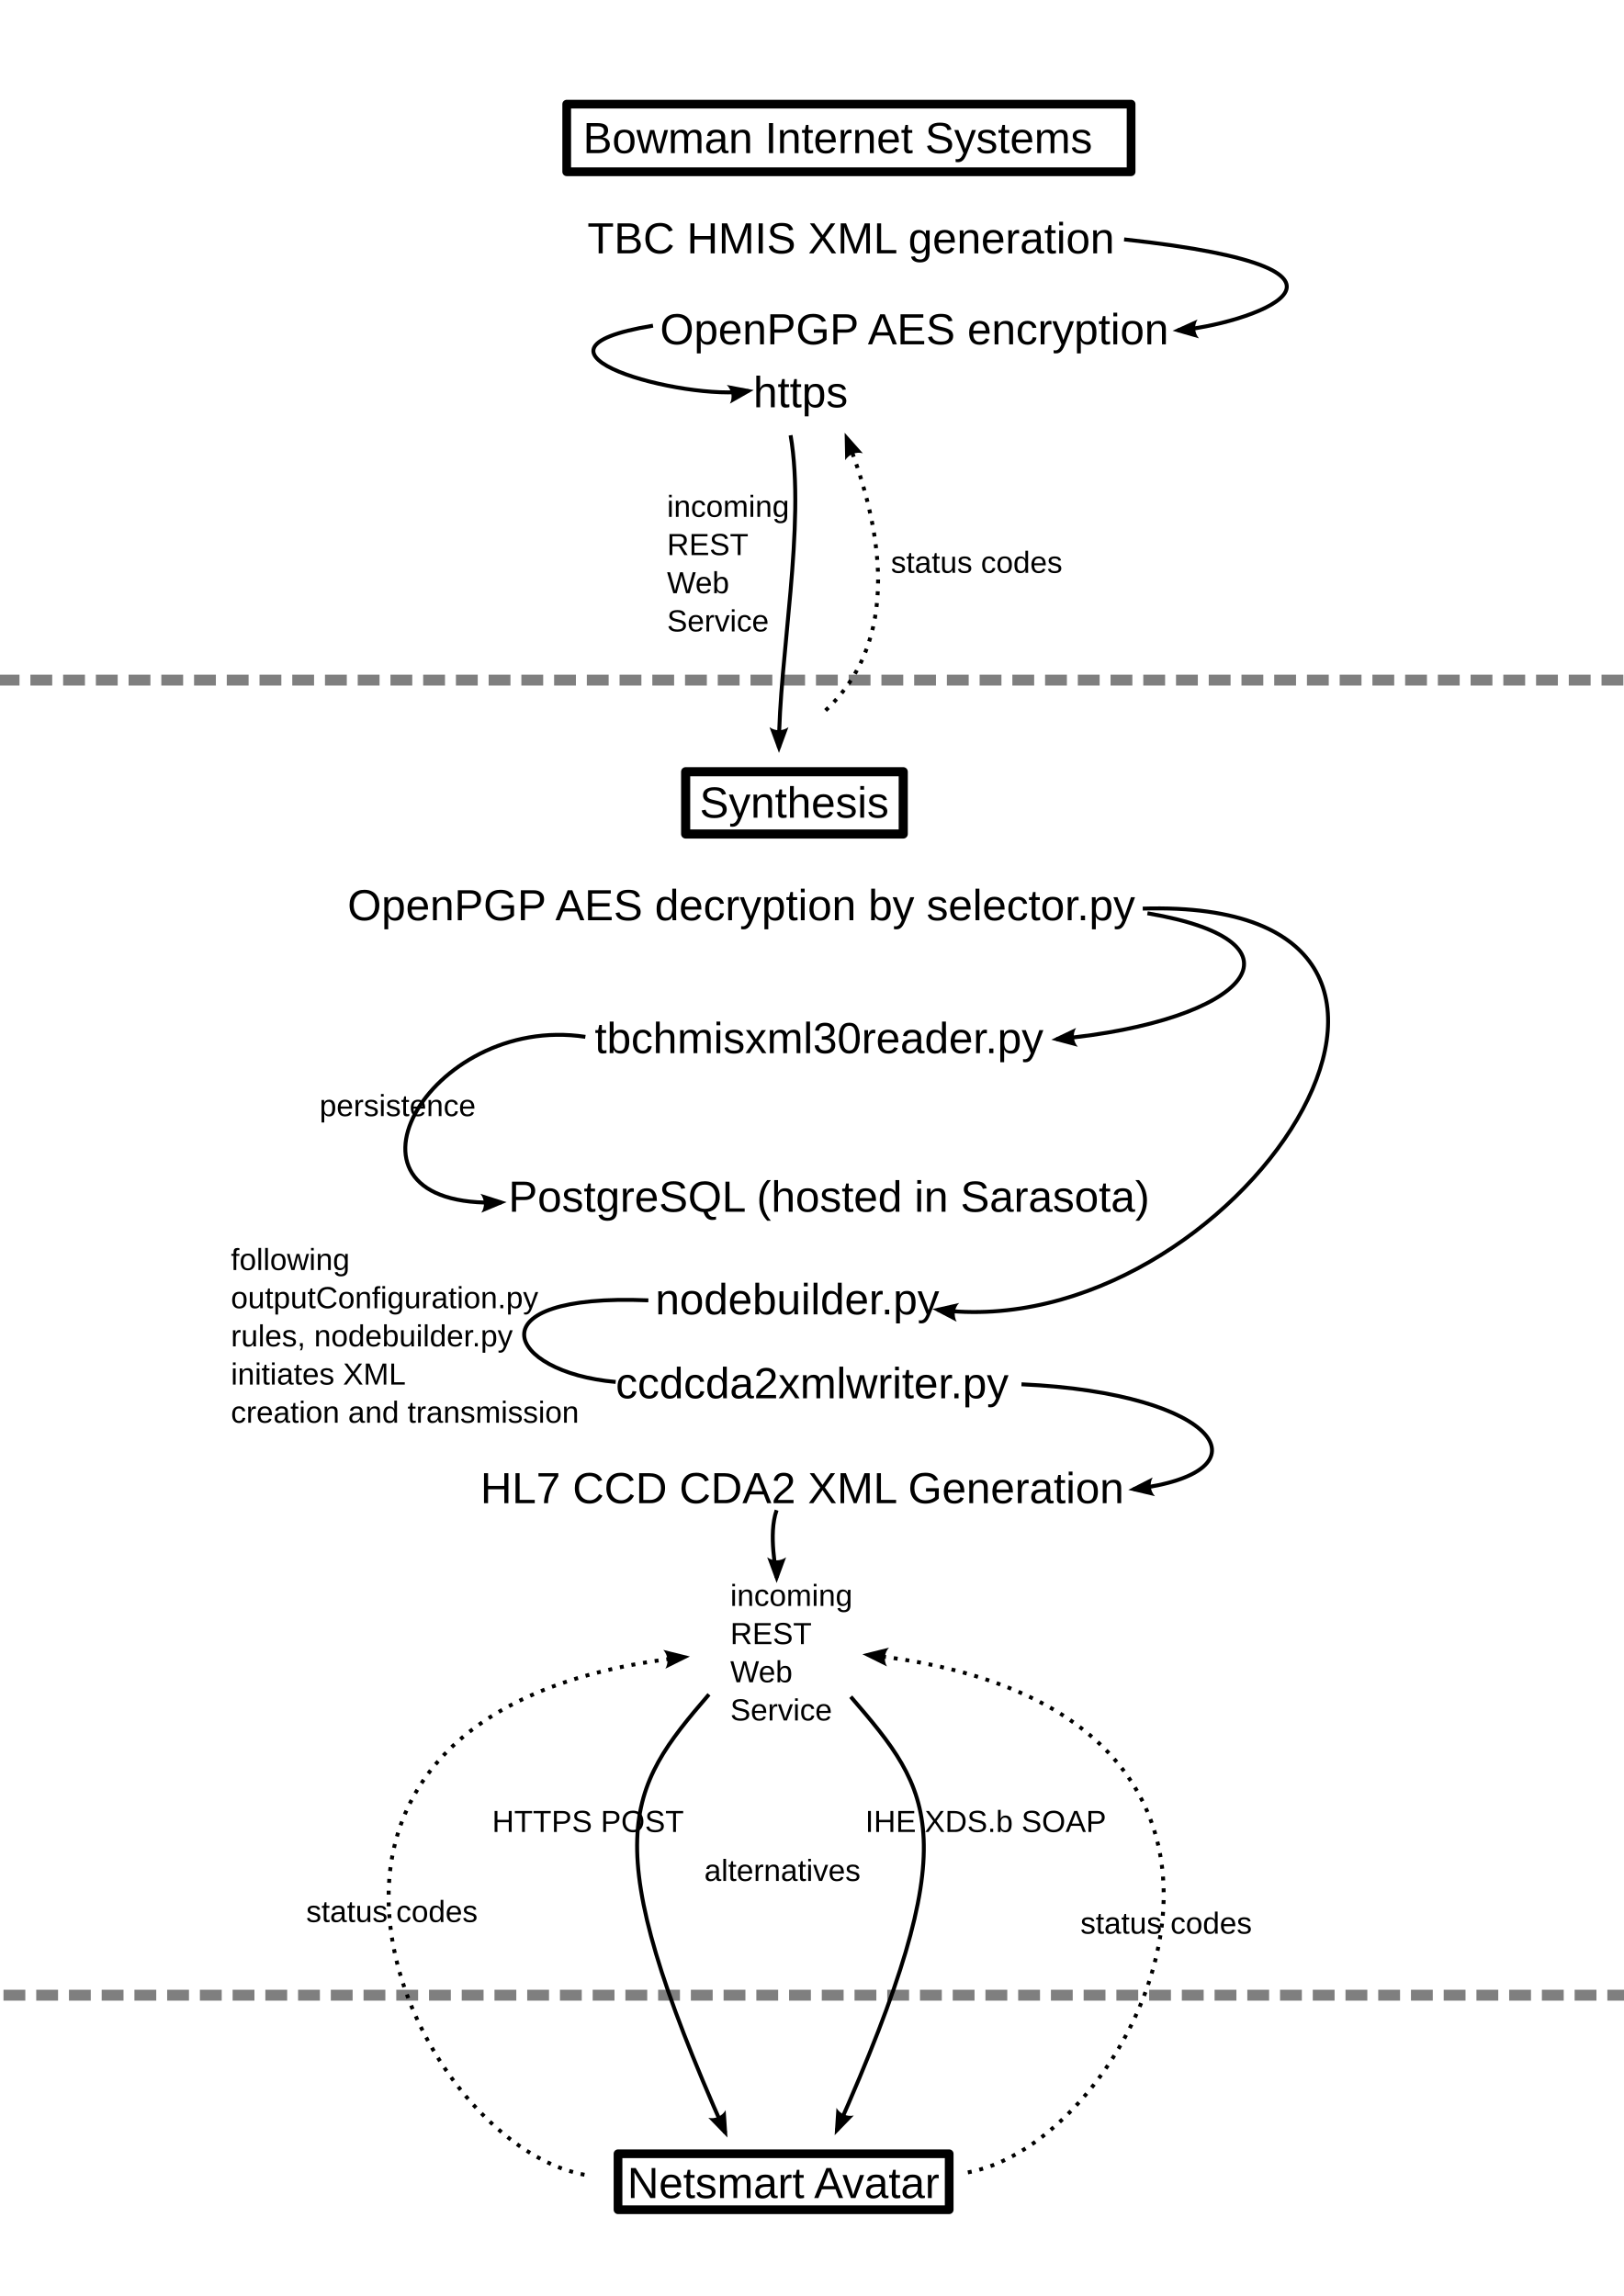
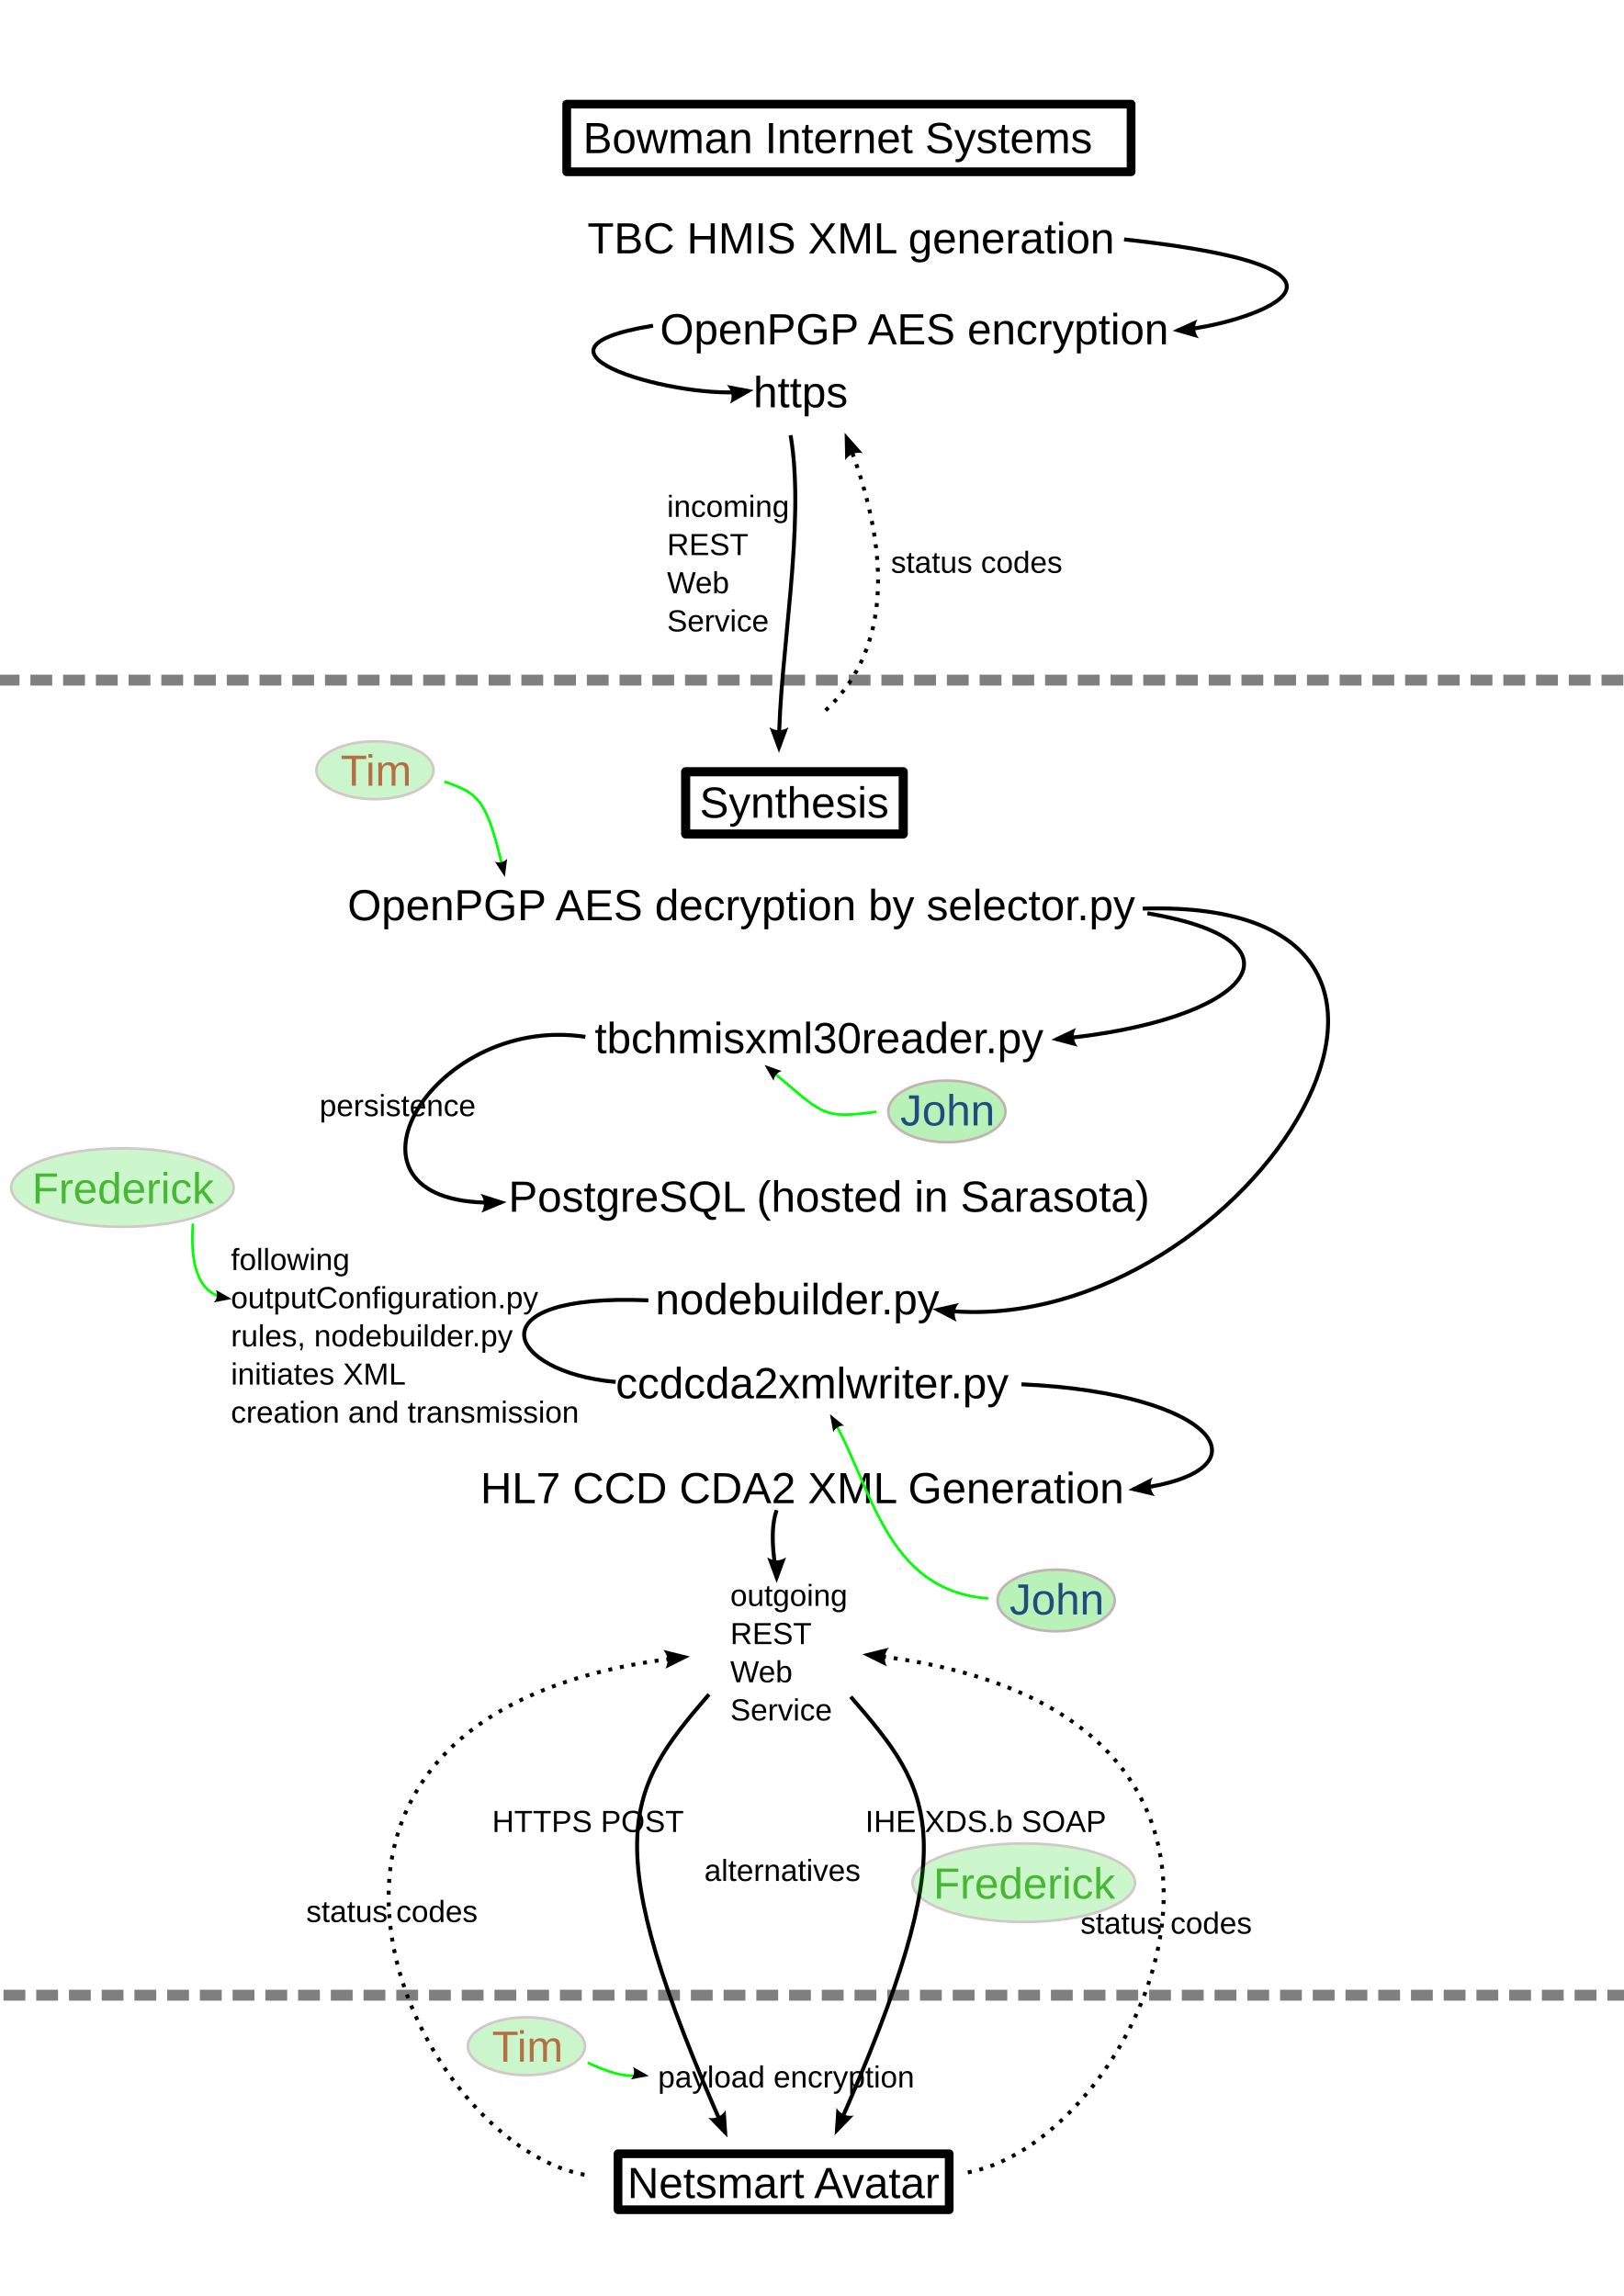
<svg xmlns="http://www.w3.org/2000/svg" width="744.094" height="1052.362" id="svg2" version="1.1">
  <defs id="defs4">
    <marker orient="auto" refY="0.0" refX="0.0" id="Arrow2Mend" style="overflow:visible;">
      <path id="path4079" style="font-size:12.0;fill-rule:evenodd;stroke-width:0.625;stroke-linejoin:round;" d="M 8.719,4.034 L -2.207,0.016 L 8.719,-4.002 C 6.973,-1.63 6.983,1.616 8.719,4.034 z " transform="scale(0.6) rotate(180) translate(0,0)" />
    </marker>
    <marker orient="auto" refY="0.0" refX="0.0" id="Arrow1Mend" style="overflow:visible;">
      <path id="path4061" d="M 0.0,0.0 L 5.0,-5.0 L -12.5,0.0 L 5.0,5.0 L 0.0,0.0 z " style="fill-rule:evenodd;stroke:#000000;stroke-width:1.0pt;marker-start:none;" transform="scale(0.4) rotate(180) translate(10,0)" />
    </marker>
    <marker orient="auto" refY="0" refX="0" id="Arrow2Mend-7" style="overflow:visible">
      <path id="path4079-8" style="font-size:12px;fill-rule:evenodd;stroke-width:0.625;stroke-linejoin:round" d="M 8.719,4.034 -2.207,0.016 8.719,-4.002 c -1.745,2.372 -1.735,5.617 -6e-7,8.035 z" transform="scale(-0.6,-0.6)" />
    </marker>
  </defs>
  <g id="layer1">
    <text xml:space="preserve" style="font-size:20px;font-style:normal;font-variant:normal;font-weight:normal;font-stretch:normal;text-align:start;line-height:125%;letter-spacing:0px;word-spacing:0px;writing-mode:lr-tb;text-anchor:start;fill:#000000;fill-opacity:1;stroke:none;font-family:Arial;-inkscape-font-specification:Arial" x="208.407" y="31.703" id="text2987">
      <tspan id="tspan2989" x="208.407" y="31.703" />
    </text>
    <text xml:space="preserve" style="font-size:20px;font-style:normal;font-variant:normal;font-weight:normal;font-stretch:normal;text-align:start;line-height:125%;letter-spacing:0px;word-spacing:0px;writing-mode:lr-tb;text-anchor:start;fill:#000000;fill-opacity:1;stroke:none;font-family:Arial;-inkscape-font-specification:Arial" x="725.683" y="189.878" id="text2991">
      <tspan id="tspan2993" x="725.683" y="189.878" />
    </text>
    <text xml:space="preserve" style="font-size:20px;font-style:normal;font-variant:normal;font-weight:normal;font-stretch:normal;text-align:start;line-height:125%;letter-spacing:0px;word-spacing:0px;writing-mode:lr-tb;text-anchor:start;fill:#000000;fill-opacity:1;stroke:none;font-family:Arial;-inkscape-font-specification:Arial" x="263.982" y="116.134" id="text2995">
      <tspan id="tspan2997" x="263.982" y="116.134"> TBC HMIS XML generation </tspan>
    </text>
    <text xml:space="preserve" style="font-size:20px;font-style:normal;font-variant:normal;font-weight:normal;font-stretch:normal;text-align:start;line-height:125%;letter-spacing:0px;word-spacing:0px;writing-mode:lr-tb;text-anchor:start;fill:#000000;fill-opacity:1;stroke:none;font-family:Arial;-inkscape-font-specification:Arial" x="272.532" y="482.717" id="text2999">
      <tspan id="tspan3001" x="272.532" y="482.717">tbchmisxml30reader.py </tspan>
    </text>
    <text xml:space="preserve" style="font-size:20px;font-style:normal;font-variant:normal;font-weight:normal;font-stretch:normal;text-align:start;line-height:125%;letter-spacing:0px;word-spacing:0px;writing-mode:lr-tb;text-anchor:start;fill:#000000;fill-opacity:1;stroke:none;font-family:Arial;-inkscape-font-specification:Arial" x="267.188" y="70.178" id="text3003">
      <tspan id="tspan3005" x="267.188" y="70.178">Bowman Internet Systems</tspan>
    </text>
    <text xml:space="preserve" style="font-size:20px;font-style:normal;font-variant:normal;font-weight:normal;font-stretch:normal;text-align:start;line-height:125%;letter-spacing:0px;word-spacing:0px;writing-mode:lr-tb;text-anchor:start;fill:#000000;fill-opacity:1;stroke:none;font-family:Arial;-inkscape-font-specification:Arial" x="232.988" y="555.392" id="text3007">
      <tspan id="tspan3009" x="232.988" y="555.392">PostgreSQL (hosted in Sarasota)</tspan>
    </text>
    <text xml:space="preserve" style="font-size:20px;font-style:normal;font-variant:normal;font-weight:normal;font-stretch:normal;text-align:start;line-height:125%;letter-spacing:0px;word-spacing:0px;writing-mode:lr-tb;text-anchor:start;fill:#000000;fill-opacity:1;stroke:none;font-family:Arial;-inkscape-font-specification:Arial" x="282.151" y="640.892" id="text3011">
      <tspan id="tspan3013" x="282.151" y="640.892">ccdcda2xmlwriter.py </tspan>
    </text>
    <text xml:space="preserve" style="font-size:20px;font-style:normal;font-variant:normal;font-weight:normal;font-stretch:normal;text-align:start;line-height:125%;letter-spacing:0px;word-spacing:0px;writing-mode:lr-tb;text-anchor:start;fill:#000000;fill-opacity:1;stroke:none;font-family:Arial;-inkscape-font-specification:Arial" x="302.457" y="157.816" id="text3019">
      <tspan id="tspan3021" x="302.457" y="157.816">OpenPGP AES encryption</tspan>
    </text>
    <text xml:space="preserve" style="font-size:20px;font-style:normal;font-variant:normal;font-weight:normal;font-stretch:normal;text-align:start;line-height:125%;letter-spacing:0px;word-spacing:0px;writing-mode:lr-tb;text-anchor:start;fill:#000000;fill-opacity:1;stroke:none;font-family:Arial;-inkscape-font-specification:Arial" x="159.244" y="421.798" id="text3035">
      <tspan id="tspan3037" x="159.244" y="421.798">OpenPGP AES decryption by selector.py</tspan>
    </text>
    <text xml:space="preserve" style="font-size:20px;font-style:normal;font-variant:normal;font-weight:normal;font-stretch:normal;text-align:start;line-height:125%;letter-spacing:0px;word-spacing:0px;writing-mode:lr-tb;text-anchor:start;fill:#000000;fill-opacity:1;stroke:none;font-family:Arial;-inkscape-font-specification:Arial" x="300.32" y="602.417" id="text3039">
      <tspan id="tspan3041" x="300.32" y="602.417">nodebuilder.py</tspan>
    </text>
    <text xml:space="preserve" style="font-size:20px;font-style:normal;font-variant:normal;font-weight:normal;font-stretch:normal;text-align:start;line-height:125%;letter-spacing:0px;word-spacing:0px;writing-mode:lr-tb;text-anchor:start;fill:#000000;fill-opacity:1;stroke:none;font-family:Arial;-inkscape-font-specification:Arial" x="146.419" y="511.573" id="text3043">
      <tspan id="tspan3045" x="146.419" y="511.573" style="font-size:14px">persistence</tspan>
    </text>
    <text xml:space="preserve" style="font-size:20px;font-style:normal;font-variant:normal;font-weight:normal;font-stretch:normal;text-align:start;line-height:125%;letter-spacing:0px;word-spacing:0px;writing-mode:lr-tb;text-anchor:start;fill:#000000;fill-opacity:1;stroke:none;font-family:Arial;-inkscape-font-specification:Arial" x="345.207" y="186.672" id="text3051">
      <tspan id="tspan3053" x="345.207" y="186.672">https</tspan>
    </text>
    <text xml:space="preserve" style="font-size:20px;font-style:normal;font-variant:normal;font-weight:normal;font-stretch:normal;text-align:start;line-height:125%;letter-spacing:0px;word-spacing:0px;writing-mode:lr-tb;text-anchor:start;fill:#000000;fill-opacity:1;stroke:none;font-family:Arial;-inkscape-font-specification:Arial" x="320.626" y="374.773" id="text3055">
      <tspan id="tspan3057" x="320.626" y="374.773">Synthesis</tspan>
    </text>
    <rect style="fill:none;stroke:#000000;stroke-width:4;stroke-linejoin:round;stroke-miterlimit:4;stroke-opacity:1;stroke-dasharray:none" id="rect3059" width="258.638" height="30.994" x="259.707" y="47.734" />
    <rect style="fill:none;stroke:#000000;stroke-width:4.186;stroke-linejoin:round;stroke-miterlimit:4;stroke-opacity:1;stroke-dasharray:none" id="rect3061" width="99.717" height="28.537" x="314.213" y="353.717" />
    <g id="g3113" transform="translate(126.1129,101.5315)">
      <text id="text3015" y="905.943" x="161.382" style="font-size:20px;font-style:normal;font-variant:normal;font-weight:normal;font-stretch:normal;text-align:start;line-height:125%;letter-spacing:0px;word-spacing:0px;writing-mode:lr-tb;text-anchor:start;fill:#000000;fill-opacity:1;stroke:none;font-family:Arial;-inkscape-font-specification:Arial" xml:space="preserve">
        <tspan y="905.943" x="161.382" id="tspan3017">Netsmart Avatar</tspan>
      </text>
      <rect y="885.637" x="157.107" height="25.65" width="151.763" id="rect3063" style="fill:none;stroke:#000000;stroke-width:4;stroke-linejoin:round;stroke-miterlimit:4;stroke-opacity:1;stroke-dasharray:none" />
    </g>
    <path style="opacity:0.5;fill:none;stroke:#000000;stroke-width:5;stroke-linejoin:round;stroke-miterlimit:4;stroke-opacity:1;stroke-dasharray:10, 5;stroke-dashoffset:0" d="m -1.069,311.716 749.196,0" id="path3075" />
    <path style="opacity:0.5;fill:none;stroke:#000000;stroke-width:5;stroke-linejoin:round;stroke-miterlimit:4;stroke-opacity:1;stroke-dasharray:10, 5;stroke-dashoffset:0" d="m 1.603,914.493 749.196,0" id="path3075-2" />
    <path style="opacity:1;fill:none;stroke:#000000;stroke-width:1.8;stroke-linejoin:round;stroke-miterlimit:4;stroke-opacity:1;stroke-dasharray:none;stroke-dashoffset:0;marker-start:none;marker-end:url(#Arrow2Mend)" d="m 362.307,199.497 c 7.014,41.077 -5.344,102.099 -5.344,143.213" id="path3867" />
    <path style="fill:none;stroke:#000000;stroke-width:1.8;stroke-linejoin:round;stroke-miterlimit:4;stroke-opacity:1;stroke-dasharray:none;stroke-dashoffset:0;marker-end:url(#Arrow2Mend)" d="m 515.139,109.722 c 132.094,14.333 54.555,39.528 24.581,41.681" id="path5047" />
    <path style="fill:none;stroke:#000000;stroke-width:1.8;stroke-linejoin:round;stroke-miterlimit:4;stroke-opacity:1;stroke-dasharray:none;stroke-dashoffset:0;marker-end:url(#Arrow2Mend)" d="m 299.251,149.266 c -70.686,11.601 14.739,34.772 43.819,29.925" id="path5233" />
    <path style="fill:none;stroke:#000000;stroke-width:1.8;stroke-linejoin:round;stroke-miterlimit:4;stroke-opacity:1;stroke-dasharray:none;stroke-dashoffset:0;marker-end:url(#Arrow2Mend)" d="m 525.827,418.592 c 77.636,13.135 46.559,49.597 -41.681,57.713" id="path5421" />
    <path style="fill:none;stroke:#000000;stroke-width:1.8;stroke-linejoin:round;stroke-miterlimit:4;stroke-opacity:1;stroke-dasharray:none;stroke-dashoffset:0;marker-end:url(#Arrow2Mend)" d="m 268.257,475.235 c -71.985,-11.012 -123.191,79.565 -38.475,75.881" id="path5607" />
    <path style="fill:none;stroke:#000000;stroke-width:1.8;stroke-linejoin:round;stroke-miterlimit:4;stroke-opacity:1;stroke-dasharray:none;stroke-dashoffset:0;marker-end:url(#Arrow2Mend)" d="m 324.901,776.624 c -37.816,43.869 -52.369,66.198 7.481,200.926" id="path5979" />
    <text xml:space="preserve" style="font-size:16px;font-style:normal;font-variant:normal;font-weight:normal;font-stretch:normal;text-align:start;line-height:125%;letter-spacing:0px;word-spacing:0px;writing-mode:lr-tb;text-anchor:start;fill:#000000;fill-opacity:1;stroke:none;font-family:Arial;-inkscape-font-specification:Arial" x="495.901" y="941.212" id="text6165">
      <tspan id="tspan6167" x="495.901" y="941.212" style="font-size:14px" />
    </text>
    <text xml:space="preserve" style="font-size:16px;font-style:normal;font-variant:normal;font-weight:normal;font-stretch:normal;text-align:start;line-height:125%;letter-spacing:0px;word-spacing:0px;writing-mode:lr-tb;text-anchor:start;fill:#000000;fill-opacity:1;stroke:none;font-family:Arial;-inkscape-font-specification:Arial" x="505.52" y="592.798" id="text6173">
      <tspan id="tspan6175" x="505.52" y="592.798" />
    </text>
    <path style="fill:none;stroke:#000000;stroke-width:1.8;stroke-linejoin:round;stroke-miterlimit:4;stroke-opacity:1;stroke-dasharray:none;stroke-dashoffset:0;marker-end:url(#Arrow2Mend)" d="m 523.689,416.454 c 177.677,-5.345 42.34,201.616 -94.05,183.826" id="path6177" />
    <text xml:space="preserve" style="font-size:16px;font-style:normal;font-variant:normal;font-weight:normal;font-stretch:normal;text-align:start;line-height:125%;letter-spacing:0px;word-spacing:0px;writing-mode:lr-tb;text-anchor:start;fill:#000000;fill-opacity:1;stroke:none;font-family:Arial;-inkscape-font-specification:Arial" x="105.807" y="582.111" id="text6367">
      <tspan x="105.807" y="582.111" id="tspan3038" style="font-size:14px">following</tspan>
      <tspan x="105.807" y="599.611" id="tspan3054" style="font-size:14px">outputConfiguration.py</tspan>
      <tspan x="105.807" y="617.111" id="tspan3040" style="font-size:14px">rules, nodebuilder.py</tspan>
      <tspan x="105.807" y="634.611" id="tspan3060" style="font-size:14px">initiates XML</tspan>
      <tspan x="105.807" y="652.111" id="tspan3042" style="font-size:14px">creation and transmission</tspan>
    </text>
    <flowRoot xml:space="preserve" id="flowRoot3044" style="fill:black;stroke:none;stroke-opacity:1;stroke-width:1px;stroke-linejoin:miter;stroke-linecap:butt;fill-opacity:1;font-family:Arial;font-style:normal;font-weight:normal;font-size:20px;-inkscape-font-specification:Arial;font-stretch:normal;font-variant:normal;text-anchor:start;text-align:start;writing-mode:lr;line-height:125%;letter-spacing:0px;word-spacing:0px">
      <flowRegion id="flowRegion3046">
        <rect id="rect3048" width="56.644" height="22.444" x="639.114" y="537.223" />
      </flowRegion>
      <flowPara id="flowPara3050" />
    </flowRoot>
    <path style="fill:none;stroke:#000000;stroke-width:1.8;stroke-linejoin:round;stroke-miterlimit:4;stroke-opacity:1;stroke-dasharray:none;stroke-dashoffset:0" d="m 297.113,596.005 c -81.266,-3.419 -65.505,33.011 -14.963,37.406" id="path3062" />
    <text xml:space="preserve" style="font-size:20px;font-style:normal;font-variant:normal;font-weight:normal;font-stretch:normal;text-align:start;line-height:125%;letter-spacing:0px;word-spacing:0px;writing-mode:lr-tb;text-anchor:start;fill:#000000;fill-opacity:1;stroke:none;font-family:Arial;-inkscape-font-specification:Arial" x="220.163" y="688.986" id="text3854">
      <tspan id="tspan3856" x="220.163" y="688.986">HL7 CCD CDA2 XML Generation</tspan>
    </text>
    <path style="fill:none;stroke:#000000;stroke-width:1.8;stroke-linejoin:round;stroke-miterlimit:4;stroke-opacity:1;stroke-dasharray:1.8, 3.6;stroke-dashoffset:0;marker-end:url(#Arrow2Mend)" d="m 378.339,325.61 c 38.505,-36.003 22.236,-92.801 9.619,-125.044" id="path4416" />
    <text xml:space="preserve" style="font-size:14px;font-style:normal;font-variant:normal;font-weight:normal;font-stretch:normal;text-align:start;line-height:125%;letter-spacing:0px;word-spacing:0px;writing-mode:lr-tb;text-anchor:start;fill:#000000;fill-opacity:1;stroke:none;font-family:Arial;-inkscape-font-specification:Arial" x="408.264" y="262.554" id="text4602">
      <tspan id="tspan4604" x="408.264" y="262.554">status codes</tspan>
    </text>
    <text xml:space="preserve" style="font-size:20px;font-style:normal;font-variant:normal;font-weight:normal;font-stretch:normal;text-align:start;line-height:125%;letter-spacing:0px;word-spacing:0px;writing-mode:lr-tb;text-anchor:start;fill:#000000;fill-opacity:1;stroke:none;font-family:Arial;-inkscape-font-specification:Arial" x="305.663" y="236.904" id="text4606">
      <tspan id="tspan4608" x="305.663" y="236.904" style="font-size:14px">incoming</tspan>
      <tspan x="305.663" y="254.404" style="font-size:14px" id="tspan4614">REST </tspan>
      <tspan x="305.663" y="271.904" id="tspan4612" style="font-size:14px">Web </tspan>
      <tspan x="305.663" y="289.404" id="tspan4610" style="font-size:14px">Service</tspan>
    </text>
    <path style="fill:none;stroke:#000000;stroke-width:1.8;stroke-linejoin:round;stroke-miterlimit:4;stroke-opacity:1;stroke-dasharray:none;stroke-dashoffset:0;marker-end:url(#Arrow2Mend)" d="m 468.114,634.48 c 91.142,4.102 115.492,40.397 51.3,48.094" id="path4620" />
    <path id="path3118" d="m 389.868,777.693 c 37.816,43.869 53.438,64.061 -6.413,198.788" style="fill:none;stroke:#000000;stroke-width:1.8;stroke-linejoin:round;stroke-miterlimit:4;stroke-opacity:1;stroke-dasharray:none;stroke-dashoffset:0;marker-end:url(#Arrow2Mend)" />
    <text xml:space="preserve" style="font-size:20px;font-style:normal;font-variant:normal;font-weight:normal;font-stretch:normal;text-align:start;line-height:125%;letter-spacing:0px;word-spacing:0px;writing-mode:lr-tb;text-anchor:start;fill:#000000;fill-opacity:1;stroke:none;font-family:Arial;-inkscape-font-specification:Arial" x="322.763" y="862.124" id="text3120">
      <tspan id="tspan3122" x="322.763" y="862.124" style="font-size:14px">alternatives</tspan>
    </text>
    <text xml:space="preserve" style="font-size:20px;font-style:normal;font-variant:normal;font-weight:normal;font-stretch:normal;text-align:start;line-height:125%;letter-spacing:0px;word-spacing:0px;writing-mode:lr-tb;text-anchor:start;fill:#000000;fill-opacity:1;stroke:none;font-family:Arial;-inkscape-font-specification:Arial" x="334.653" y="736.062" id="text4606-7">
-       <tspan id="tspan4608-4" x="334.653" y="736.062" style="font-size:14px">incoming</tspan>
+       <tspan id="tspan4608-4" x="334.653" y="736.062" style="font-size:14px">outgoing</tspan>
      <tspan x="334.653" y="753.562" style="font-size:14px" id="tspan4614-9">REST </tspan>
      <tspan x="334.653" y="771.062" id="tspan4612-1" style="font-size:14px">Web </tspan>
      <tspan x="334.653" y="788.562" id="tspan4610-7" style="font-size:14px">Service</tspan>
    </text>
    <path style="fill:none;stroke:#000000;stroke-width:1.8;stroke-linejoin:round;stroke-miterlimit:4;stroke-opacity:1;stroke-dasharray:none;stroke-dashoffset:0;marker-end:url(#Arrow2Mend)" d="m 355.895,692.192 c -3.968,11.213 0,28.26 0,30.994" id="path3154" />
    <text xml:space="preserve" style="font-size:20px;font-style:normal;font-variant:normal;font-weight:normal;font-stretch:normal;text-align:start;line-height:125%;letter-spacing:0px;word-spacing:0px;writing-mode:lr-tb;text-anchor:start;fill:#000000;fill-opacity:1;stroke:none;font-family:Arial;-inkscape-font-specification:Arial" x="396.507" y="839.68" id="text4120">
      <tspan id="tspan4122" x="396.507" y="839.68" style="font-size:14px">IHE XDS.b SOAP</tspan>
    </text>
    <text xml:space="preserve" style="font-size:20px;font-style:normal;font-variant:normal;font-weight:normal;font-stretch:normal;text-align:start;line-height:125%;letter-spacing:0px;word-spacing:0px;writing-mode:lr-tb;text-anchor:start;fill:#000000;fill-opacity:1;stroke:none;font-family:Arial;-inkscape-font-specification:Arial" x="225.507" y="839.68" id="text4124">
      <tspan id="tspan4126" x="225.507" y="839.68" style="font-size:14px">HTTPS POST</tspan>
    </text>
    <path style="fill:none;stroke:#000000;stroke-width:1.8;stroke-linejoin:round;stroke-miterlimit:4;stroke-opacity:1;stroke-dasharray:1.8, 3.6;stroke-dashoffset:0;marker-end:url(#Arrow2Mend)" d="M 443.533,995.718 C 524.356,980.875 615.734,782.319 397.576,758.455" id="path4416-8" />
    <path id="path4152" d="M 267.849,996.787 C 187.026,981.944 95.647,783.388 313.806,759.524" style="fill:none;stroke:#000000;stroke-width:1.8;stroke-linejoin:round;stroke-miterlimit:4;stroke-opacity:1;stroke-dasharray:1.8, 3.6;stroke-dashoffset:0;marker-end:url(#Arrow2Mend)" />
    <text xml:space="preserve" style="font-size:14px;font-style:normal;font-variant:normal;font-weight:normal;font-stretch:normal;text-align:start;line-height:125%;letter-spacing:0px;word-spacing:0px;writing-mode:lr-tb;text-anchor:start;fill:#000000;fill-opacity:1;stroke:none;font-family:Arial;-inkscape-font-specification:Arial" x="495.125" y="886.29" id="text4602-8">
      <tspan id="tspan4604-0" x="495.125" y="886.29">status codes</tspan>
    </text>
    <text xml:space="preserve" style="font-size:14px;font-style:normal;font-variant:normal;font-weight:normal;font-stretch:normal;text-align:start;line-height:125%;letter-spacing:0px;word-spacing:0px;writing-mode:lr-tb;text-anchor:start;fill:#000000;fill-opacity:1;stroke:none;font-family:Arial;-inkscape-font-specification:Arial" x="140.299" y="880.947" id="text4602-1">
      <tspan id="tspan4604-6" x="140.299" y="880.947">status codes</tspan>
    </text>
+     <flowRoot xml:space="preserve" id="flowRoot4566" style="fill:black;stroke:none;stroke-opacity:1;stroke-width:1px;stroke-linejoin:miter;stroke-linecap:butt;fill-opacity:1;font-family:Arial;font-style:normal;font-weight:normal;font-size:20px;-inkscape-font-specification:Arial;font-stretch:normal;font-variant:normal;text-anchor:start;text-align:start;writing-mode:lr;line-height:125%;letter-spacing:0px;word-spacing:0px">
+       <flowRegion id="flowRegion4568">
+         <rect id="rect4570" width="83.063" height="59.168" x="120.612" y="359.415" />
+       </flowRegion>
+       <flowPara id="flowPara4572" />
+     </flowRoot>
+     <text xml:space="preserve" style="font-size:14px;font-style:normal;font-variant:normal;font-weight:normal;font-stretch:normal;text-align:start;line-height:125%;letter-spacing:0px;word-spacing:0px;writing-mode:lr-tb;text-anchor:start;fill:#000000;fill-opacity:1;stroke:none;font-family:Arial;-inkscape-font-specification:Arial" x="301.529" y="956.783" id="text4603">
+       <tspan id="tspan4605" x="301.529" y="956.783">payload encryption</tspan>
+     </text>
+   </g>
+   <g id="layer2">
+     <flowRoot xml:space="preserve" id="flowRoot3865" style="fill:#d40000;stroke:none;stroke-opacity:1;stroke-width:1px;stroke-linejoin:miter;stroke-linecap:butt;fill-opacity:1;font-family:Arial;font-style:normal;font-weight:normal;font-size:20px;-inkscape-font-specification:Arial;font-stretch:normal;font-variant:normal;text-anchor:start;text-align:start;writing-mode:lr;line-height:125%;letter-spacing:0px;word-spacing:0px">
+       <flowRegion id="flowRegion3867">
+         <rect id="rect3869" width="131.457" height="55.575" x="102.6" y="68.041" style="fill:#d40000" />
+       </flowRegion>
+       <flowPara id="flowPara3871" />
+     </flowRoot>
+     <g id="g4356" transform="translate(-149.0577,567.7847)">
+       <text xml:space="preserve" style="font-size:20px;font-style:normal;font-variant:normal;font-weight:normal;font-stretch:normal;text-align:start;line-height:125%;letter-spacing:0px;word-spacing:0px;writing-mode:lr-tb;text-anchor:start;fill:#230ca8;fill-opacity:1;stroke:none;font-family:Arial;-inkscape-font-specification:Arial" x="611.684" y="172.219" id="text3900">
+         <tspan id="tspan3902" x="611.684" y="172.219" style="fill:#230ca8;fill-opacity:1">John</tspan>
+       </text>
+       <g style="fill:#23d724;fill-opacity:1" transform="translate(27.59441,-15.09069)" id="g3917">
+         <path transform="translate(39.88255,-27.59441)" d="m 592.418,208.469 c 0,7.799 -12.017,14.121 -26.84,14.121 -14.823,0 -26.84,-6.322 -26.84,-14.121 0,-7.799 12.017,-14.121 26.84,-14.121 14.823,0 26.84,6.322 26.84,14.121 z" id="path3904" style="opacity:0.318;fill:#23d724;fill-opacity:1;stroke:#421111;stroke-width:1.2;stroke-linejoin:round;stroke-miterlimit:4;stroke-opacity:1;stroke-dasharray:none;stroke-dashoffset:0" />
+       </g>
+     </g>
+     <g id="g4367">
+       <text id="text3945" y="551.619" x="14.694" style="font-size:20px;font-style:normal;font-variant:normal;font-weight:normal;font-stretch:normal;text-align:start;line-height:125%;letter-spacing:0px;word-spacing:0px;writing-mode:lr-tb;text-anchor:start;fill:#000000;fill-opacity:1;stroke:none;font-family:Arial;-inkscape-font-specification:Arial" xml:space="preserve">
+         <tspan style="fill:#52ad39;fill-opacity:1" y="551.619" x="14.694" id="tspan3947">Frederick</tspan>
+       </text>
+       <path transform="translate(-509.4642,335.8526)" d="m 616.563,208.469 a 50.985,18.001 0 1 1 -101.97,0 50.985,18.001 0 1 1 101.97,0 z" id="path3949" style="opacity:0.232;fill:#23d724;fill-opacity:1;stroke:#421111;stroke-width:1.2;stroke-linejoin:round;stroke-miterlimit:4;stroke-opacity:1;stroke-dasharray:none;stroke-dashoffset:0" />
+     </g>
+     <path style="opacity:1;fill:none;fill-opacity:1;stroke:#00ff00;stroke-width:1.2;stroke-linejoin:round;stroke-miterlimit:4;stroke-opacity:1;stroke-dasharray:none;stroke-dashoffset:0;marker-end:url(#Arrow2Mend-7)" d="m 88.42,560.825 c -2.371,32.502 11.999,33.598 16.199,34.299" id="path3951" />
+     <g id="g4558" transform="translate(-364.1104,-19.34337)">
+       <g id="g4362">
+         <text id="text4335" y="379.459" x="520.181" style="font-size:20px;font-style:normal;font-variant:normal;font-weight:normal;font-stretch:normal;text-align:start;line-height:125%;letter-spacing:0px;word-spacing:0px;writing-mode:lr-tb;text-anchor:start;opacity:0.689;fill:#000000;fill-opacity:1;stroke:none;font-family:Arial;-inkscape-font-specification:Arial" xml:space="preserve">
+           <tspan style="fill:#d40000" y="379.459" x="520.181" id="tspan4337">Tim</tspan>
+         </text>
+         <path style="opacity:0.237;fill:#23d724;fill-opacity:1;stroke:#421111;stroke-width:1.2;stroke-linejoin:round;stroke-miterlimit:4;stroke-opacity:1;stroke-dasharray:none;stroke-dashoffset:0" id="path4341" d="m 592.418,208.469 c 0,7.322 -12.017,13.258 -26.84,13.258 -14.823,0 -26.84,-5.936 -26.84,-13.258 0,-7.322 12.017,-13.258 26.84,-13.258 14.823,0 26.84,5.936 26.84,13.258 z" transform="translate(-29.63133,163.9086)" />
+       </g>
+     </g>
+     <path style="fill:none;stroke:#00ff00;stroke-width:1.2;stroke-linejoin:round;stroke-miterlimit:4;stroke-opacity:1;stroke-dasharray:none;stroke-dashoffset:0;marker-end:url(#Arrow2Mend-7)" d="m 203.674,358.277 c 16.223,5.563 19.561,8.352 27.308,42.1" id="path4343" />
+     <path id="path4564" d="m 452.862,732.628 c -47.496,-3.54 -53.261,-51.953 -71.684,-83.063" style="fill:none;stroke:#00ff00;stroke-width:1.2;stroke-linejoin:round;stroke-miterlimit:4;stroke-opacity:1;stroke-dasharray:none;stroke-dashoffset:0;marker-end:url(#Arrow2Mend-7)" />
+     <g id="g4582" transform="translate(413.0378,318.5966)">
+       <text xml:space="preserve" style="font-size:20px;font-style:normal;font-variant:normal;font-weight:normal;font-stretch:normal;text-align:start;line-height:125%;letter-spacing:0px;word-spacing:0px;writing-mode:lr-tb;text-anchor:start;fill:#000000;fill-opacity:1;stroke:none;font-family:Arial;-inkscape-font-specification:Arial" x="14.694" y="551.619" id="text4584">
+         <tspan id="tspan4586" x="14.694" y="551.619" style="fill:#52ad39;fill-opacity:1">Frederick</tspan>
+       </text>
+       <path style="opacity:0.232;fill:#23d724;fill-opacity:1;stroke:#421111;stroke-width:1.2;stroke-linejoin:round;stroke-miterlimit:4;stroke-opacity:1;stroke-dasharray:none;stroke-dashoffset:0" id="path4588" d="m 616.563,208.469 c 0,9.942 -22.827,18.001 -50.985,18.001 -28.158,0 -50.985,-8.059 -50.985,-18.001 0,-9.942 22.827,-18.001 50.985,-18.001 28.158,0 50.985,8.059 50.985,18.001 z" transform="translate(-509.4642,335.8526)" />
+     </g>
+     <g transform="translate(-199.1229,343.6292)" id="g4590">
+       <text id="text4592" y="172.219" x="611.684" style="font-size:20px;font-style:normal;font-variant:normal;font-weight:normal;font-stretch:normal;text-align:start;line-height:125%;letter-spacing:0px;word-spacing:0px;writing-mode:lr-tb;text-anchor:start;fill:#230ca8;fill-opacity:1;stroke:none;font-family:Arial;-inkscape-font-specification:Arial" xml:space="preserve">
+         <tspan style="fill:#230ca8;fill-opacity:1" y="172.219" x="611.684" id="tspan4594">John</tspan>
+       </text>
+       <g id="g4596" transform="translate(27.59441,-15.09069)" style="fill:#23d724;fill-opacity:1">
+         <path style="opacity:0.318;fill:#23d724;fill-opacity:1;stroke:#421111;stroke-width:1.2;stroke-linejoin:round;stroke-miterlimit:4;stroke-opacity:1;stroke-dasharray:none;stroke-dashoffset:0" id="path4598" d="m 592.418,208.469 c 0,7.799 -12.017,14.121 -26.84,14.121 -14.823,0 -26.84,-6.322 -26.84,-14.121 0,-7.799 12.017,-14.121 26.84,-14.121 14.823,0 26.84,6.322 26.84,14.121 z" transform="translate(39.88255,-27.59441)" />
+       </g>
+     </g>
+     <path id="path4600" d="m 401.659,509.61 c -25.877,3.288 -23.677,1.525 -50.065,-20.481" style="fill:none;stroke:#00ff00;stroke-width:1.2;stroke-linejoin:round;stroke-miterlimit:4;stroke-opacity:1;stroke-dasharray:none;stroke-dashoffset:0;marker-end:url(#Arrow2Mend-7)" />
+     <g transform="translate(-294.7019,565.509)" id="g4607">
+       <g id="g4609">
+         <text xml:space="preserve" style="font-size:20px;font-style:normal;font-variant:normal;font-weight:normal;font-stretch:normal;text-align:start;line-height:125%;letter-spacing:0px;word-spacing:0px;writing-mode:lr-tb;text-anchor:start;opacity:0.689;fill:#000000;fill-opacity:1;stroke:none;font-family:Arial;-inkscape-font-specification:Arial" x="520.181" y="379.459" id="text4611">
+           <tspan id="tspan4613" x="520.181" y="379.459" style="fill:#d40000">Tim</tspan>
+         </text>
+         <path transform="translate(-29.63133,163.9086)" d="m 592.418,208.469 c 0,7.322 -12.017,13.258 -26.84,13.258 -14.823,0 -26.84,-5.936 -26.84,-13.258 0,-7.322 12.017,-13.258 26.84,-13.258 14.823,0 26.84,5.936 26.84,13.258 z" id="path4615" style="opacity:0.237;fill:#23d724;fill-opacity:1;stroke:#421111;stroke-width:1.2;stroke-linejoin:round;stroke-miterlimit:4;stroke-opacity:1;stroke-dasharray:none;stroke-dashoffset:0" />
+       </g>
+     </g>
+     <path id="path4617" d="m 269.337,945.416 c 18.11,8.607 22.24,5.152 26.439,5.853" style="fill:none;stroke:#00ff00;stroke-width:1.2;stroke-linejoin:round;stroke-miterlimit:4;stroke-opacity:1;stroke-dasharray:none;stroke-dashoffset:0;marker-end:url(#Arrow2Mend-7)" />
  </g>
</svg>
